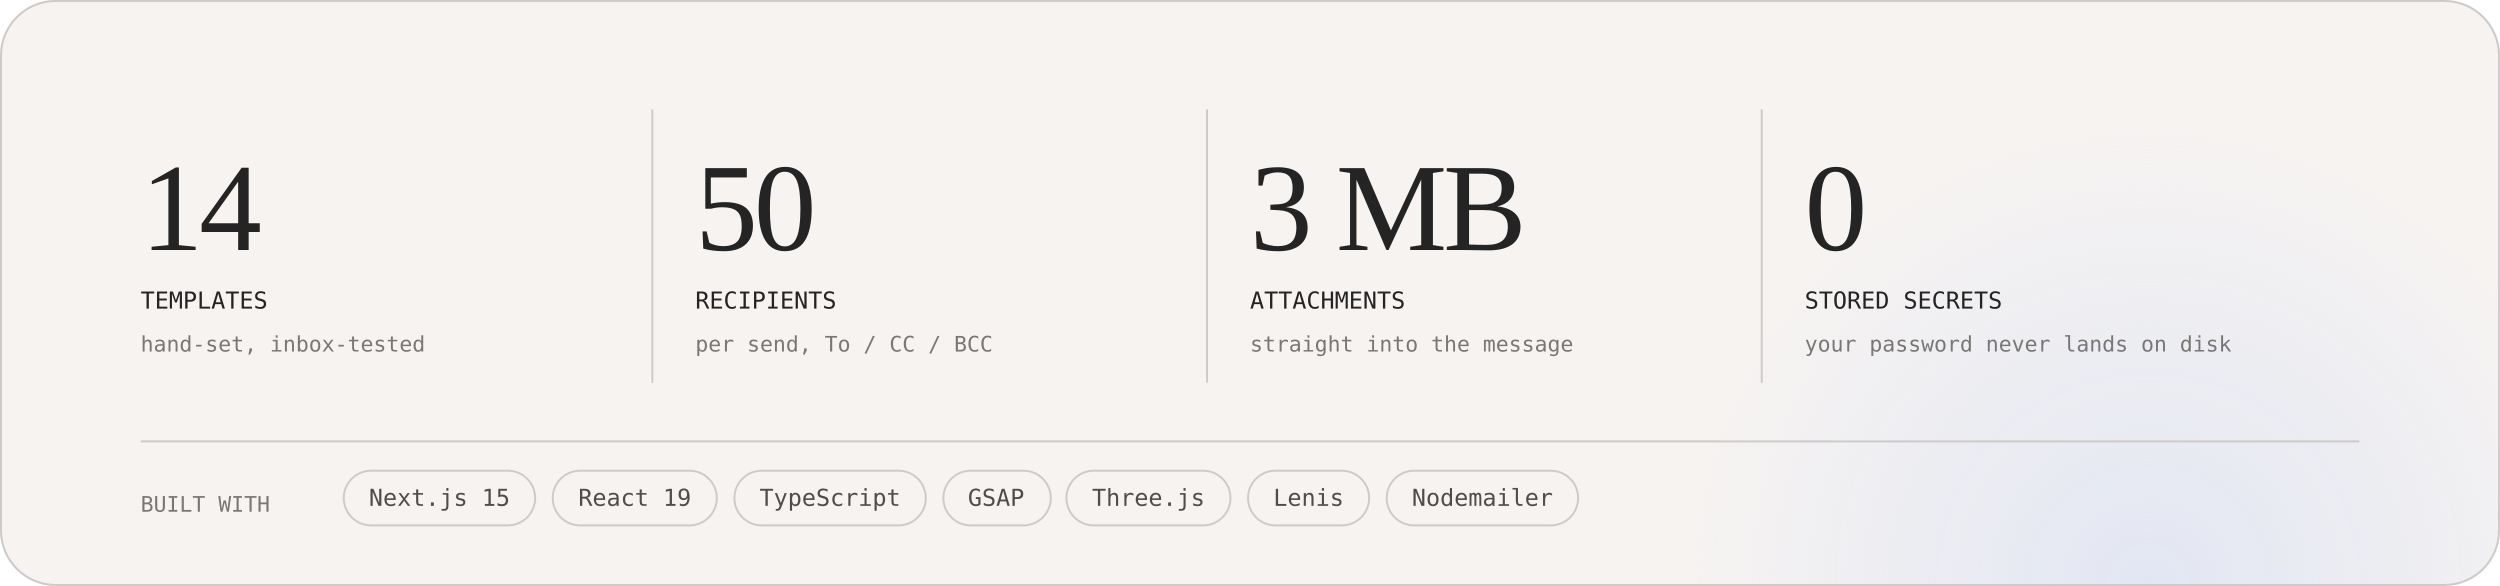
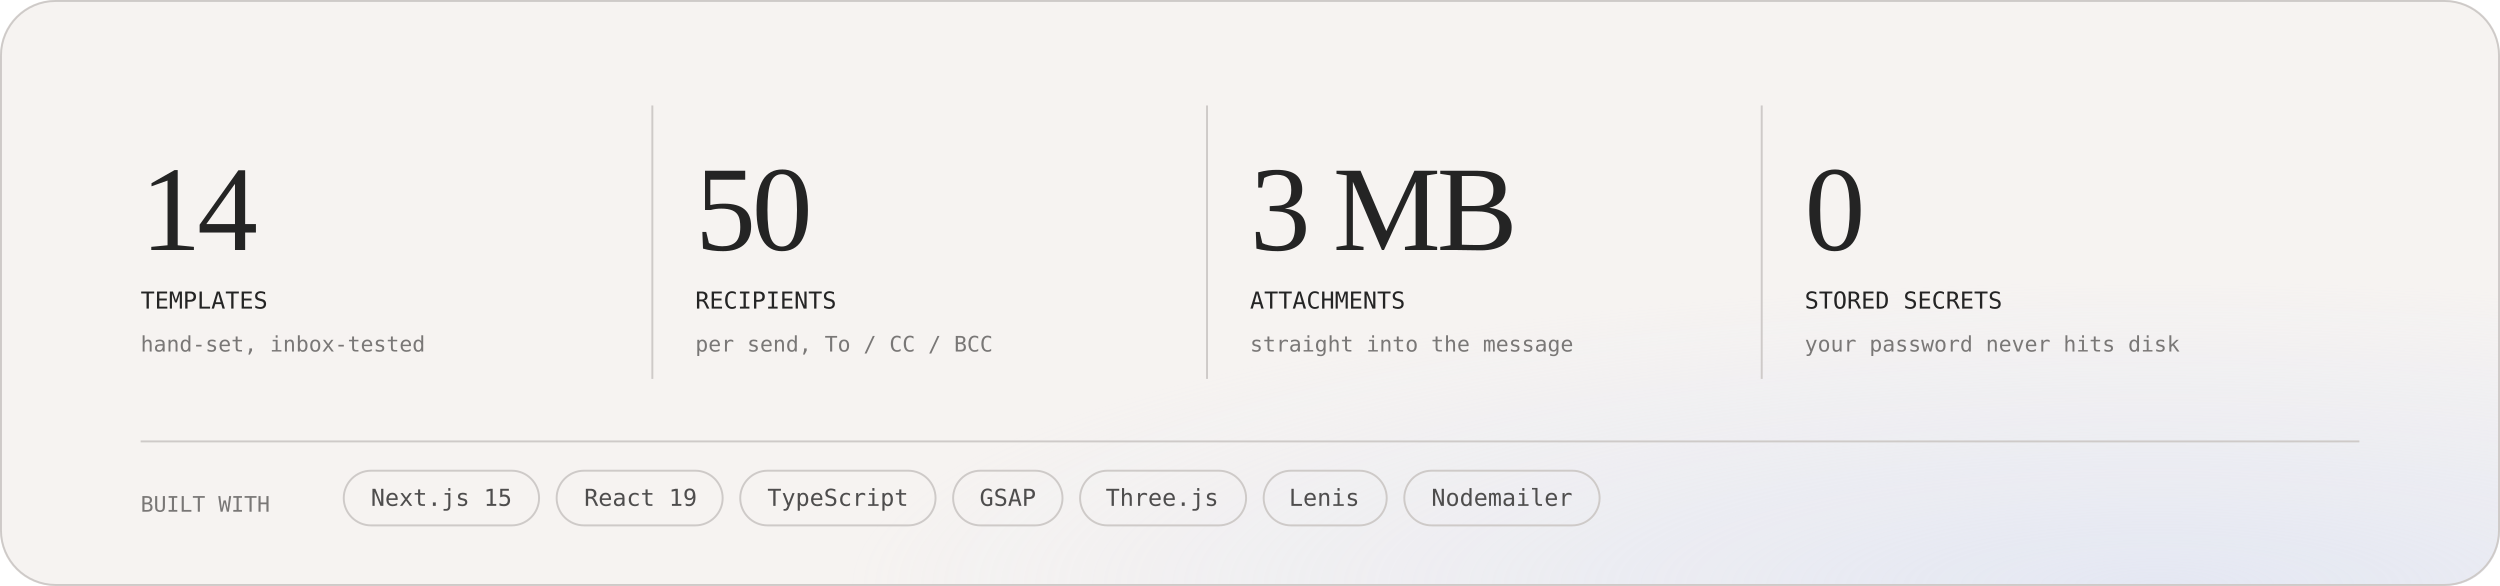
<svg xmlns="http://www.w3.org/2000/svg" width="1280" height="300" viewBox="0 0 1280 300" role="img" aria-label="Postcraft Plum by the numbers, and the stack it is built on">
  <defs>
-     <radialGradient id="w1" cx="50%" cy="50%" r="50%">
-       <stop offset="0%" stop-color="#cfdaf5" stop-opacity=".5" />
+     <radialGradient id="w1" cx="86%" cy="100%" r="52%">
+       <stop offset="0%" stop-color="#cfdaf5" stop-opacity=".45" />
      <stop offset="100%" stop-color="#cfdaf5" stop-opacity="0" />
    </radialGradient>
-     <clipPath id="c2">
-       <rect width="1280" height="300" rx="28" />
-     </clipPath>
  </defs>
-   <g clip-path="url(#c2)">
-     <rect width="1280" height="300" fill="#f6f3f1" />
-     <circle cx="1100" cy="300" r="240" fill="url(#w1)" />
-     <text x="72" y="128" font-family="Georgia,'Times New Roman',serif" font-size="64" fill="#242424" letter-spacing="-2">14</text>
-     <text x="72" y="158" font-family="ui-monospace,SFMono-Regular,Menlo,Consolas,monospace" font-size="12" fill="#242424">TEMPLATES</text>
-     <text x="72" y="180" font-family="ui-monospace,SFMono-Regular,Menlo,Consolas,monospace" font-size="11" fill="#797776">hand-set, inbox-tested</text>
-     <line x1="334" y1="56" x2="334" y2="196" stroke="#cecac8" />
-     <text x="356" y="128" font-family="Georgia,'Times New Roman',serif" font-size="64" fill="#242424" letter-spacing="-2">50</text>
-     <text x="356" y="158" font-family="ui-monospace,SFMono-Regular,Menlo,Consolas,monospace" font-size="12" fill="#242424">RECIPIENTS</text>
-     <text x="356" y="180" font-family="ui-monospace,SFMono-Regular,Menlo,Consolas,monospace" font-size="11" fill="#797776">per send, To / CC / BCC</text>
-     <line x1="618" y1="56" x2="618" y2="196" stroke="#cecac8" />
-     <text x="640" y="128" font-family="Georgia,'Times New Roman',serif" font-size="64" fill="#242424" letter-spacing="-2">3 MB</text>
-     <text x="640" y="158" font-family="ui-monospace,SFMono-Regular,Menlo,Consolas,monospace" font-size="12" fill="#242424">ATTACHMENTS</text>
-     <text x="640" y="180" font-family="ui-monospace,SFMono-Regular,Menlo,Consolas,monospace" font-size="11" fill="#797776">straight into the message</text>
-     <line x1="902" y1="56" x2="902" y2="196" stroke="#cecac8" />
-     <text x="924" y="128" font-family="Georgia,'Times New Roman',serif" font-size="64" fill="#242424" letter-spacing="-2">0</text>
-     <text x="924" y="158" font-family="ui-monospace,SFMono-Regular,Menlo,Consolas,monospace" font-size="12" fill="#242424">STORED SECRETS</text>
-     <text x="924" y="180" font-family="ui-monospace,SFMono-Regular,Menlo,Consolas,monospace" font-size="11" fill="#797776">your password never lands on disk</text>
-     <line x1="72" y1="226" x2="1208" y2="226" stroke="#cecac8" />
-     <text x="72" y="262" font-family="ui-monospace,SFMono-Regular,Menlo,Consolas,monospace" font-size="11" fill="#797776">BUILT WITH</text>
-     <rect x="176" y="241" width="98" height="28" rx="14" fill="none" stroke="#cecac8" />
-     <text x="225" y="259" font-family="ui-monospace,SFMono-Regular,Menlo,Consolas,monospace" font-size="12" fill="#4e4d4d" text-anchor="middle">Next.js 15</text>
-     <rect x="283" y="241" width="84" height="28" rx="14" fill="none" stroke="#cecac8" />
-     <text x="325" y="259" font-family="ui-monospace,SFMono-Regular,Menlo,Consolas,monospace" font-size="12" fill="#4e4d4d" text-anchor="middle">React 19</text>
-     <rect x="376" y="241" width="98" height="28" rx="14" fill="none" stroke="#cecac8" />
-     <text x="425" y="259" font-family="ui-monospace,SFMono-Regular,Menlo,Consolas,monospace" font-size="12" fill="#4e4d4d" text-anchor="middle">TypeScript</text>
-     <rect x="483" y="241" width="55" height="28" rx="14" fill="none" stroke="#cecac8" />
-     <text x="510" y="259" font-family="ui-monospace,SFMono-Regular,Menlo,Consolas,monospace" font-size="12" fill="#4e4d4d" text-anchor="middle">GSAP</text>
-     <rect x="546" y="241" width="84" height="28" rx="14" fill="none" stroke="#cecac8" />
-     <text x="588" y="259" font-family="ui-monospace,SFMono-Regular,Menlo,Consolas,monospace" font-size="12" fill="#4e4d4d" text-anchor="middle">Three.js</text>
-     <rect x="639" y="241" width="62" height="28" rx="14" fill="none" stroke="#cecac8" />
-     <text x="670" y="259" font-family="ui-monospace,SFMono-Regular,Menlo,Consolas,monospace" font-size="12" fill="#4e4d4d" text-anchor="middle">Lenis</text>
-     <rect x="710" y="241" width="98" height="28" rx="14" fill="none" stroke="#cecac8" />
-     <text x="759" y="259" font-family="ui-monospace,SFMono-Regular,Menlo,Consolas,monospace" font-size="12" fill="#4e4d4d" text-anchor="middle">Nodemailer</text>
-   </g>
+   <rect width="1280" height="300" rx="28" fill="#f6f3f1" />
+   <rect width="1280" height="300" rx="28" fill="url(#w1)" />
+   <text x="72" y="128" font-family="Georgia,'Times New Roman',serif" font-size="62" fill="#242424" letter-spacing="-2">14</text>
+   <text x="72" y="158" font-family="ui-monospace,SFMono-Regular,Menlo,Consolas,monospace" font-size="12" fill="#242424">TEMPLATES</text>
+   <text x="72" y="180" font-family="ui-monospace,SFMono-Regular,Menlo,Consolas,monospace" font-size="11" fill="#797776">hand-set, inbox-tested</text>
+   <line x1="334" y1="54" x2="334" y2="194" stroke="#cecac8" />
+   <text x="356" y="128" font-family="Georgia,'Times New Roman',serif" font-size="62" fill="#242424" letter-spacing="-2">50</text>
+   <text x="356" y="158" font-family="ui-monospace,SFMono-Regular,Menlo,Consolas,monospace" font-size="12" fill="#242424">RECIPIENTS</text>
+   <text x="356" y="180" font-family="ui-monospace,SFMono-Regular,Menlo,Consolas,monospace" font-size="11" fill="#797776">per send, To / CC / BCC</text>
+   <line x1="618" y1="54" x2="618" y2="194" stroke="#cecac8" />
+   <text x="640" y="128" font-family="Georgia,'Times New Roman',serif" font-size="62" fill="#242424" letter-spacing="-2">3 MB</text>
+   <text x="640" y="158" font-family="ui-monospace,SFMono-Regular,Menlo,Consolas,monospace" font-size="12" fill="#242424">ATTACHMENTS</text>
+   <text x="640" y="180" font-family="ui-monospace,SFMono-Regular,Menlo,Consolas,monospace" font-size="11" fill="#797776">straight into the message</text>
+   <line x1="902" y1="54" x2="902" y2="194" stroke="#cecac8" />
+   <text x="924" y="128" font-family="Georgia,'Times New Roman',serif" font-size="62" fill="#242424" letter-spacing="-2">0</text>
+   <text x="924" y="158" font-family="ui-monospace,SFMono-Regular,Menlo,Consolas,monospace" font-size="12" fill="#242424">STORED SECRETS</text>
+   <text x="924" y="180" font-family="ui-monospace,SFMono-Regular,Menlo,Consolas,monospace" font-size="11" fill="#797776">your password never hits disk</text>
+   <line x1="72" y1="226" x2="1208" y2="226" stroke="#cecac8" />
+   <text x="72" y="262" font-family="ui-monospace,SFMono-Regular,Menlo,Consolas,monospace" font-size="11" fill="#797776">BUILT WITH</text>
+   <rect x="176" y="241" width="100" height="28" rx="14" fill="none" stroke="#cecac8" />
+   <text x="226" y="259" font-family="ui-monospace,SFMono-Regular,Menlo,Consolas,monospace" font-size="12" fill="#4e4d4d" text-anchor="middle">Next.js 15</text>
+   <rect x="285" y="241" width="85" height="28" rx="14" fill="none" stroke="#cecac8" />
+   <text x="328" y="259" font-family="ui-monospace,SFMono-Regular,Menlo,Consolas,monospace" font-size="12" fill="#4e4d4d" text-anchor="middle">React 19</text>
+   <rect x="379" y="241" width="100" height="28" rx="14" fill="none" stroke="#cecac8" />
+   <text x="429" y="259" font-family="ui-monospace,SFMono-Regular,Menlo,Consolas,monospace" font-size="12" fill="#4e4d4d" text-anchor="middle">TypeScript</text>
+   <rect x="488" y="241" width="56" height="28" rx="14" fill="none" stroke="#cecac8" />
+   <text x="516" y="259" font-family="ui-monospace,SFMono-Regular,Menlo,Consolas,monospace" font-size="12" fill="#4e4d4d" text-anchor="middle">GSAP</text>
+   <rect x="553" y="241" width="85" height="28" rx="14" fill="none" stroke="#cecac8" />
+   <text x="595" y="259" font-family="ui-monospace,SFMono-Regular,Menlo,Consolas,monospace" font-size="12" fill="#4e4d4d" text-anchor="middle">Three.js</text>
+   <rect x="647" y="241" width="63" height="28" rx="14" fill="none" stroke="#cecac8" />
+   <text x="678" y="259" font-family="ui-monospace,SFMono-Regular,Menlo,Consolas,monospace" font-size="12" fill="#4e4d4d" text-anchor="middle">Lenis</text>
+   <rect x="719" y="241" width="100" height="28" rx="14" fill="none" stroke="#cecac8" />
+   <text x="769" y="259" font-family="ui-monospace,SFMono-Regular,Menlo,Consolas,monospace" font-size="12" fill="#4e4d4d" text-anchor="middle">Nodemailer</text>
  <rect x=".5" y=".5" width="1279" height="299" rx="28" fill="none" stroke="#cecac8" />
</svg>
